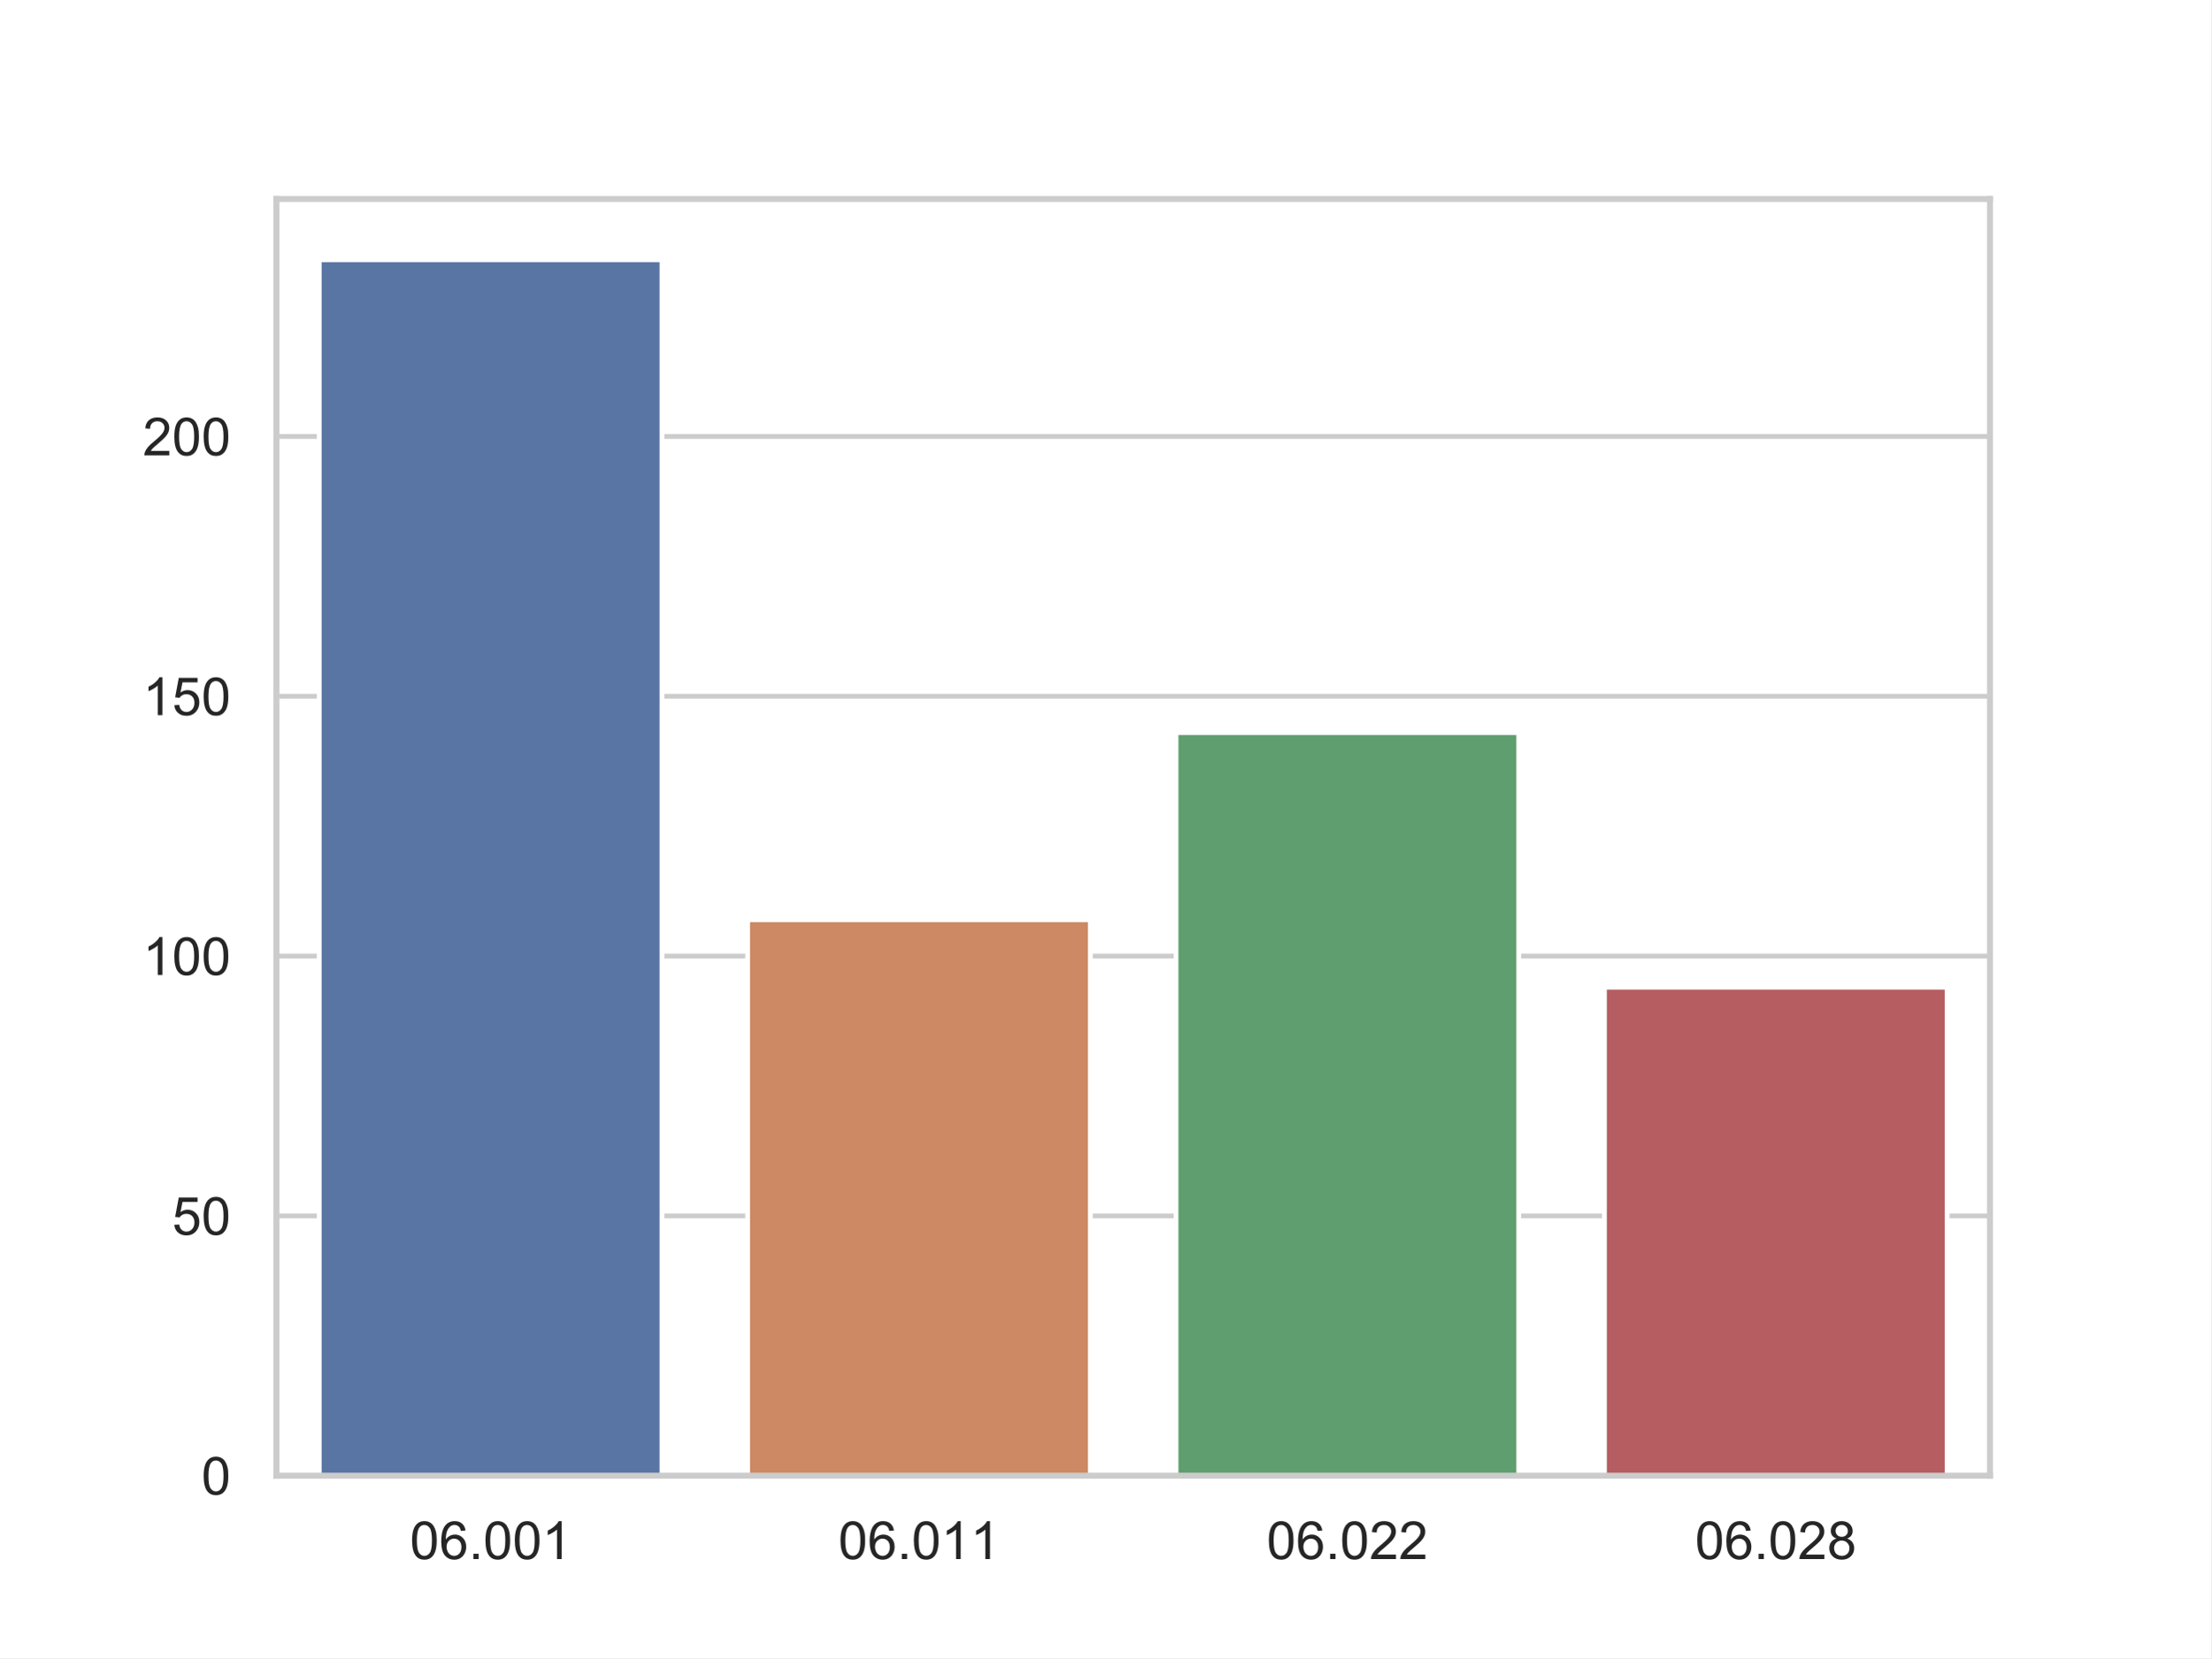
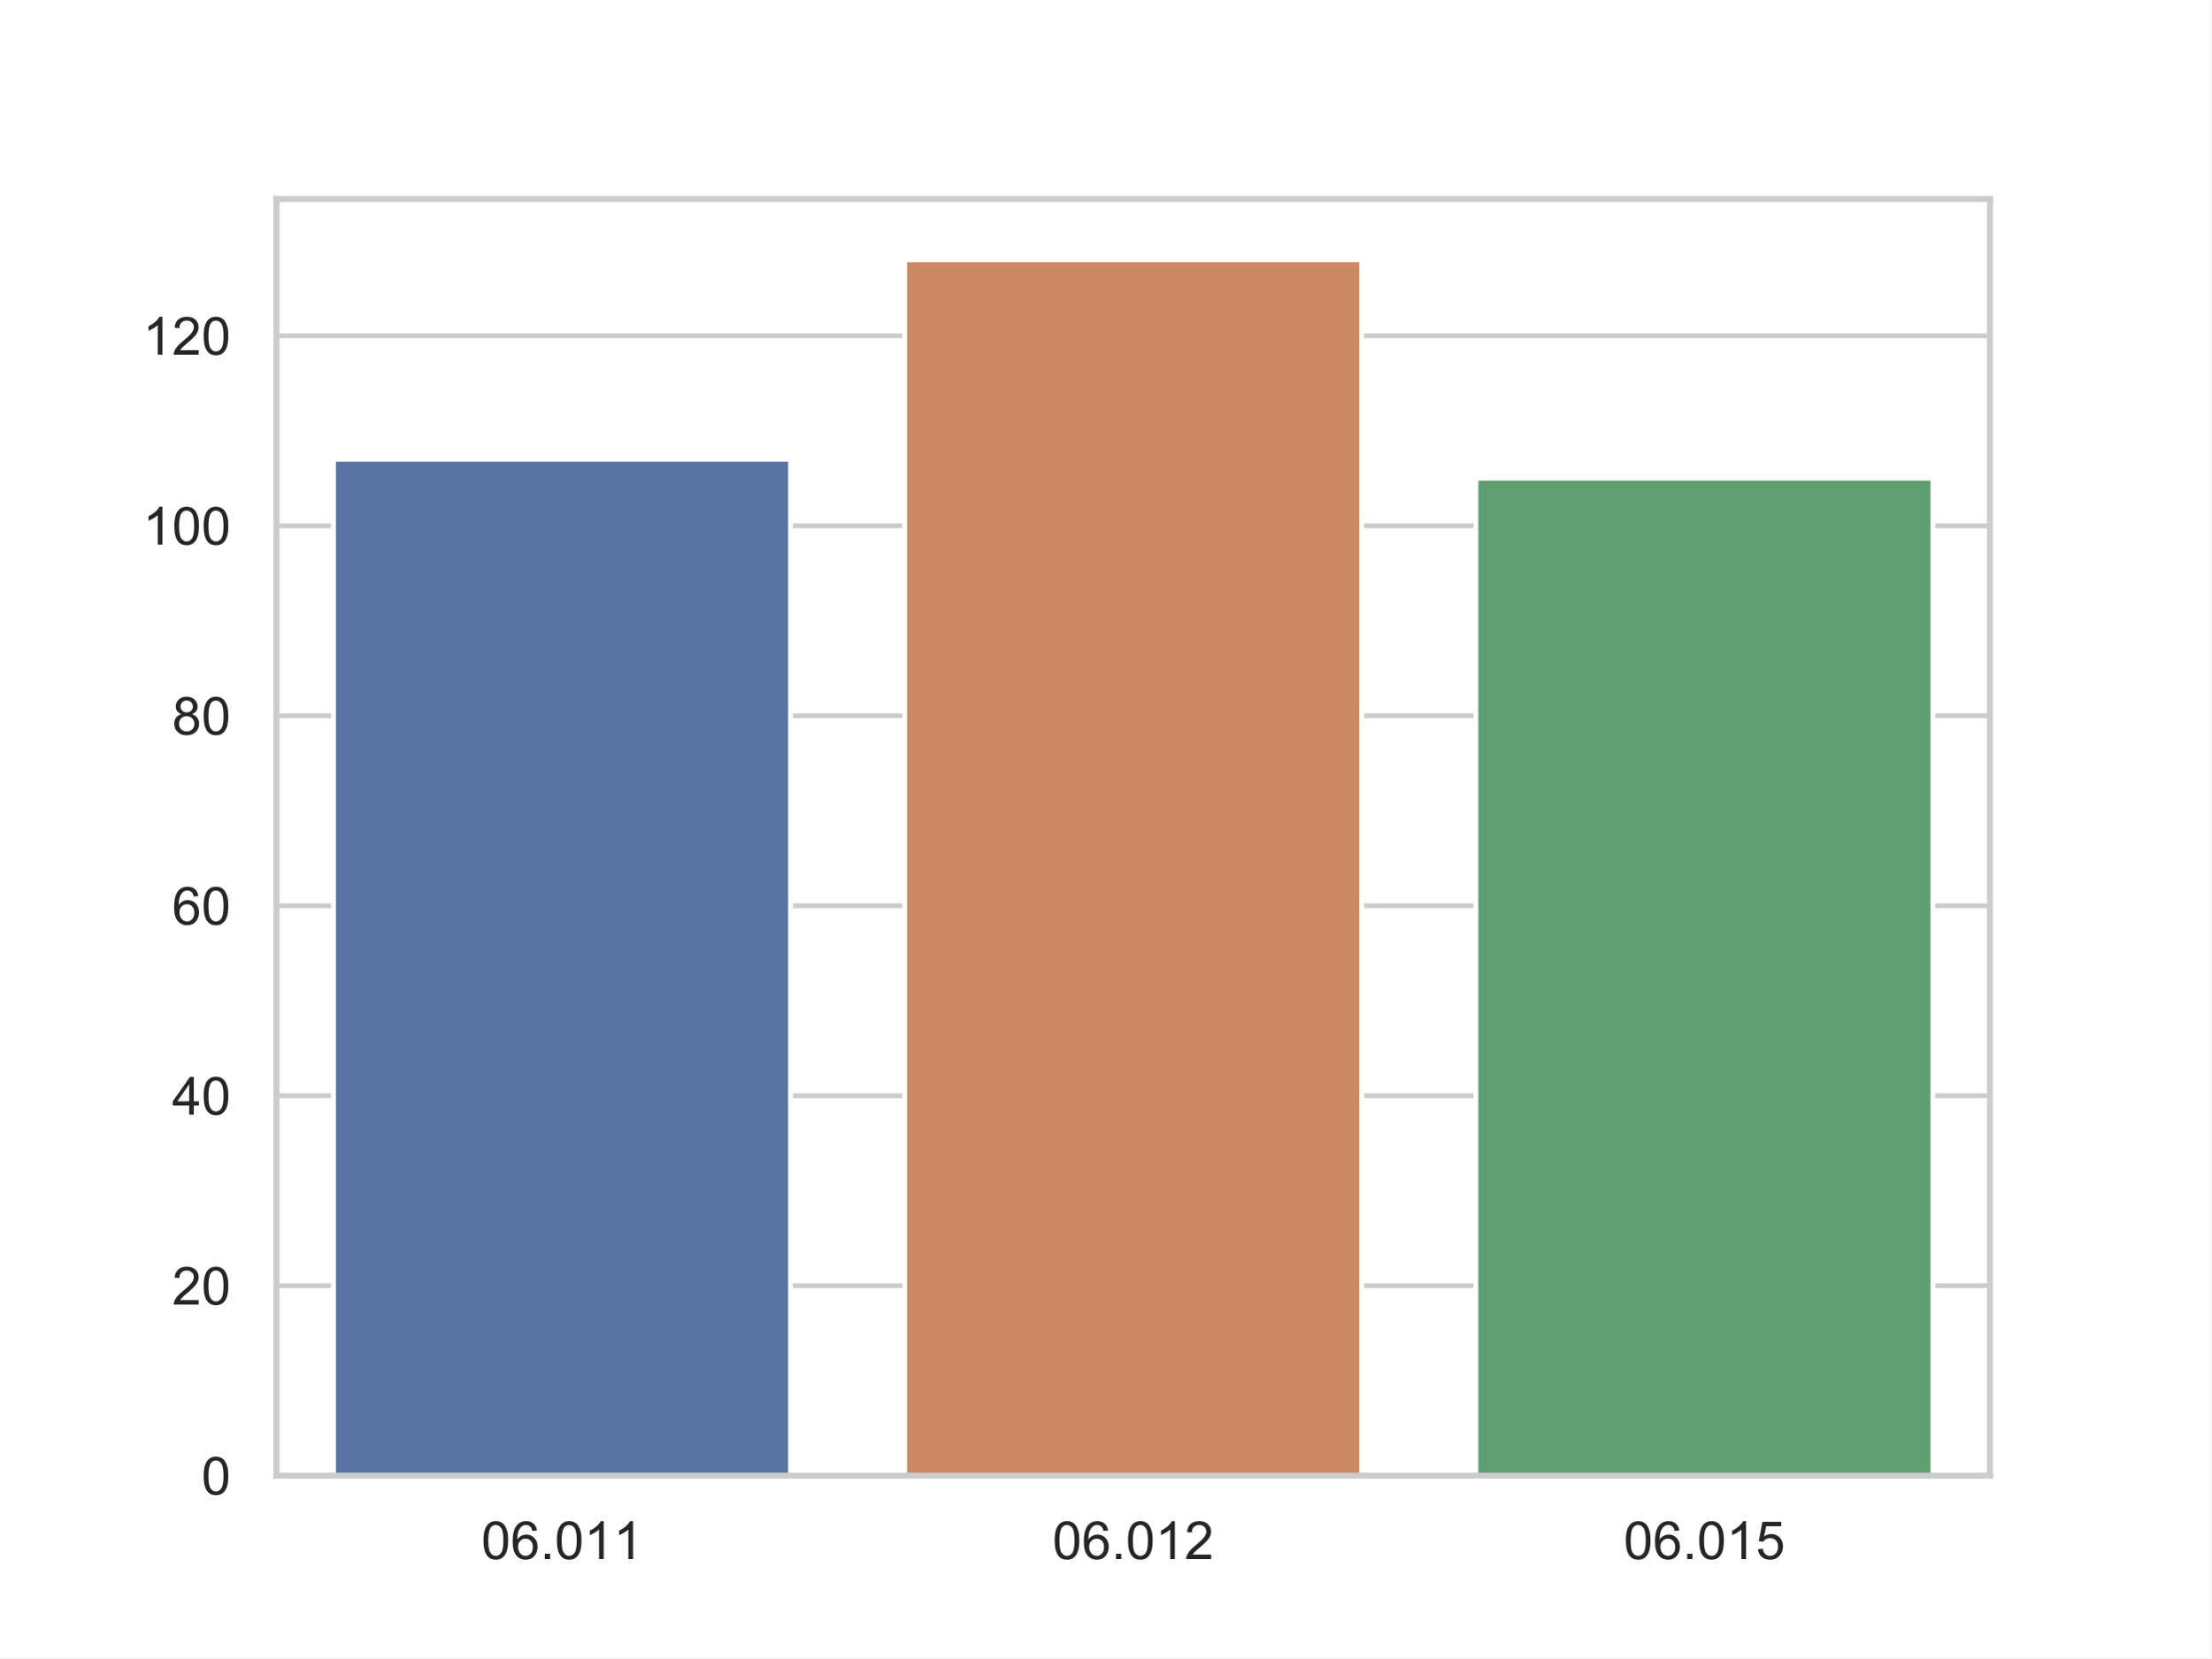
<svg xmlns="http://www.w3.org/2000/svg" xmlns:xlink="http://www.w3.org/1999/xlink" height="345.6pt" version="1.1" viewBox="0 0 460.8 345.6" width="460.8pt">
  <defs>
    <style type="text/css">
*{stroke-linecap:butt;stroke-linejoin:round;}
  </style>
  </defs>
  <g id="figure_1">
    <g id="patch_1">
      <path d="M 0 345.6  L 460.8 345.6  L 460.8 0  L 0 0  z " style="fill:#ffffff;" />
    </g>
    <g id="axes_1">
      <g id="patch_2">
        <path d="M 57.6 307.584  L 414.72 307.584  L 414.72 41.472  L 57.6 41.472  z " style="fill:#ffffff;" />
      </g>
      <g id="matplotlib.axis_1">
        <g id="xtick_1">
          <g id="text_1">
            <defs>
              <path d="M 4.156 35.297  Q 4.156 48 6.766 55.734  Q 9.375 63.484 14.516 67.672  Q 19.672 71.875 27.484 71.875  Q 33.25 71.875 37.594 69.547  Q 41.938 67.234 44.766 62.859  Q 47.609 58.5 49.219 52.219  Q 50.828 45.953 50.828 35.297  Q 50.828 22.703 48.234 14.969  Q 45.656 7.234 40.5 3  Q 35.359 -1.219 27.484 -1.219  Q 17.141 -1.219 11.234 6.203  Q 4.156 15.141 4.156 35.297  z M 13.188 35.297  Q 13.188 17.672 17.312 11.828  Q 21.438 6 27.484 6  Q 33.547 6 37.672 11.859  Q 41.797 17.719 41.797 35.297  Q 41.797 52.984 37.672 58.781  Q 33.547 64.594 27.391 64.594  Q 21.344 64.594 17.719 59.469  Q 13.188 52.938 13.188 35.297  z " id="ArialMT-30" />
              <path d="M 49.75 54.047  L 41.016 53.375  Q 39.844 58.547 37.703 60.891  Q 34.125 64.656 28.906 64.656  Q 24.703 64.656 21.531 62.312  Q 17.391 59.281 14.984 53.469  Q 12.594 47.656 12.5 36.922  Q 15.672 41.75 20.266 44.094  Q 24.859 46.438 29.891 46.438  Q 38.672 46.438 44.844 39.969  Q 51.031 33.5 51.031 23.25  Q 51.031 16.5 48.125 10.719  Q 45.219 4.938 40.141 1.859  Q 35.062 -1.219 28.609 -1.219  Q 17.625 -1.219 10.688 6.859  Q 3.766 14.938 3.766 33.5  Q 3.766 54.25 11.422 63.672  Q 18.109 71.875 29.438 71.875  Q 37.891 71.875 43.281 67.141  Q 48.688 62.406 49.75 54.047  z M 13.875 23.188  Q 13.875 18.656 15.797 14.5  Q 17.719 10.359 21.188 8.172  Q 24.656 6 28.469 6  Q 34.031 6 38.031 10.484  Q 42.047 14.984 42.047 22.703  Q 42.047 30.125 38.078 34.391  Q 34.125 38.672 28.125 38.672  Q 22.172 38.672 18.016 34.391  Q 13.875 30.125 13.875 23.188  z " id="ArialMT-36" />
              <path d="M 9.078 0  L 9.078 10.016  L 19.094 10.016  L 19.094 0  z " id="ArialMT-2e" />
              <path d="M 37.25 0  L 28.469 0  L 28.469 56  Q 25.297 52.984 20.141 49.953  Q 14.984 46.922 10.891 45.406  L 10.891 53.906  Q 18.266 57.375 23.781 62.297  Q 29.297 67.234 31.594 71.875  L 37.25 71.875  z " id="ArialMT-31" />
            </defs>
-             <g style="fill:#262626;" transform="translate(85.41945 324.9576)scale(0.11 -0.11)">
-               <use xlink:href="#ArialMT-30" />
-               <use x="55.615" xlink:href="#ArialMT-36" />
-               <use x="111.23" xlink:href="#ArialMT-2e" />
-               <use x="139.014" xlink:href="#ArialMT-30" />
-               <use x="194.629" xlink:href="#ArialMT-30" />
-               <use x="250.244" xlink:href="#ArialMT-31" />
-             </g>
-           </g>
-         </g>
-         <g id="xtick_2">
-           <g id="text_2">
-             <g style="fill:#262626;" transform="translate(174.7055 324.9576)scale(0.11 -0.11)">
+             <g style="fill:#262626;" transform="translate(100.3055 324.9576)scale(0.11 -0.11)">
              <use xlink:href="#ArialMT-30" />
              <use x="55.615" xlink:href="#ArialMT-36" />
              <use x="111.23" xlink:href="#ArialMT-2e" />
              <use x="139.014" xlink:href="#ArialMT-30" />
              <use x="194.629" xlink:href="#ArialMT-31" />
              <use x="250.135" xlink:href="#ArialMT-31" />
            </g>
          </g>
        </g>
-         <g id="xtick_3">
-           <g id="text_3">
+         <g id="xtick_2">
+           <g id="text_2">
            <defs>
              <path d="M 50.344 8.453  L 50.344 0  L 3.031 0  Q 2.938 3.172 4.047 6.109  Q 5.859 10.938 9.828 15.625  Q 13.812 20.312 21.344 26.469  Q 33.016 36.031 37.109 41.625  Q 41.219 47.219 41.219 52.203  Q 41.219 57.422 37.469 61  Q 33.734 64.594 27.734 64.594  Q 21.391 64.594 17.578 60.781  Q 13.766 56.984 13.719 50.25  L 4.688 51.172  Q 5.609 61.281 11.656 66.578  Q 17.719 71.875 27.938 71.875  Q 38.234 71.875 44.234 66.156  Q 50.25 60.453 50.25 52  Q 50.25 47.703 48.484 43.547  Q 46.734 39.406 42.656 34.812  Q 38.578 30.219 29.109 22.219  Q 21.188 15.578 18.938 13.203  Q 16.703 10.844 15.234 8.453  z " id="ArialMT-32" />
            </defs>
-             <g style="fill:#262626;" transform="translate(263.9795 324.9576)scale(0.11 -0.11)">
+             <g style="fill:#262626;" transform="translate(219.3395 324.9576)scale(0.11 -0.11)">
              <use xlink:href="#ArialMT-30" />
              <use x="55.615" xlink:href="#ArialMT-36" />
              <use x="111.23" xlink:href="#ArialMT-2e" />
              <use x="139.014" xlink:href="#ArialMT-30" />
-               <use x="194.629" xlink:href="#ArialMT-32" />
+               <use x="194.629" xlink:href="#ArialMT-31" />
              <use x="250.244" xlink:href="#ArialMT-32" />
            </g>
          </g>
        </g>
-         <g id="xtick_4">
-           <g id="text_4">
+         <g id="xtick_3">
+           <g id="text_3">
            <defs>
-               <path d="M 17.672 38.812  Q 12.203 40.828 9.562 44.531  Q 6.938 48.25 6.938 53.422  Q 6.938 61.234 12.547 66.547  Q 18.172 71.875 27.484 71.875  Q 36.859 71.875 42.578 66.422  Q 48.297 60.984 48.297 53.172  Q 48.297 48.188 45.672 44.5  Q 43.062 40.828 37.75 38.812  Q 44.344 36.672 47.781 31.875  Q 51.219 27.094 51.219 20.453  Q 51.219 11.281 44.719 5.031  Q 38.234 -1.219 27.641 -1.219  Q 17.047 -1.219 10.547 5.047  Q 4.047 11.328 4.047 20.703  Q 4.047 27.688 7.594 32.391  Q 11.141 37.109 17.672 38.812  z M 15.922 53.719  Q 15.922 48.641 19.188 45.406  Q 22.469 42.188 27.688 42.188  Q 32.766 42.188 36.016 45.375  Q 39.266 48.578 39.266 53.219  Q 39.266 58.062 35.906 61.359  Q 32.562 64.656 27.594 64.656  Q 22.562 64.656 19.234 61.422  Q 15.922 58.203 15.922 53.719  z M 13.094 20.656  Q 13.094 16.891 14.875 13.375  Q 16.656 9.859 20.172 7.922  Q 23.688 6 27.734 6  Q 34.031 6 38.125 10.047  Q 42.234 14.109 42.234 20.359  Q 42.234 26.703 38.016 30.859  Q 33.797 35.016 27.438 35.016  Q 21.234 35.016 17.156 30.906  Q 13.094 26.812 13.094 20.656  z " id="ArialMT-38" />
+               <path d="M 4.156 18.75  L 13.375 19.531  Q 14.406 12.797 18.141 9.391  Q 21.875 6 27.156 6  Q 33.5 6 37.891 10.781  Q 42.281 15.578 42.281 23.484  Q 42.281 31 38.062 35.344  Q 33.844 39.703 27 39.703  Q 22.75 39.703 19.328 37.766  Q 15.922 35.844 13.969 32.766  L 5.719 33.844  L 12.641 70.609  L 48.25 70.609  L 48.25 62.203  L 19.672 62.203  L 15.828 42.969  Q 22.266 47.469 29.344 47.469  Q 38.719 47.469 45.156 40.969  Q 51.609 34.469 51.609 24.266  Q 51.609 14.547 45.953 7.469  Q 39.062 -1.219 27.156 -1.219  Q 17.391 -1.219 11.203 4.25  Q 5.031 9.719 4.156 18.75  z " id="ArialMT-35" />
            </defs>
-             <g style="fill:#262626;" transform="translate(353.2595 324.9576)scale(0.11 -0.11)">
+             <g style="fill:#262626;" transform="translate(338.3795 324.9576)scale(0.11 -0.11)">
              <use xlink:href="#ArialMT-30" />
              <use x="55.615" xlink:href="#ArialMT-36" />
              <use x="111.23" xlink:href="#ArialMT-2e" />
              <use x="139.014" xlink:href="#ArialMT-30" />
-               <use x="194.629" xlink:href="#ArialMT-32" />
-               <use x="250.244" xlink:href="#ArialMT-38" />
+               <use x="194.629" xlink:href="#ArialMT-31" />
+               <use x="250.244" xlink:href="#ArialMT-35" />
            </g>
          </g>
        </g>
      </g>
      <g id="matplotlib.axis_2">
        <g id="ytick_1">
          <g id="line2d_1">
-             <path clip-path="url(#p74d56f9b56)" d="M 57.6 307.584  L 414.72 307.584  " style="fill:none;stroke:#cccccc;stroke-linecap:round;" />
+             <path clip-path="url(#p44b019f3cb)" d="M 57.6 307.584  L 414.72 307.584  " style="fill:none;stroke:#cccccc;stroke-linecap:round;" />
          </g>
-           <g id="text_5">
+           <g id="text_4">
            <g style="fill:#262626;" transform="translate(41.98297 311.5208)scale(0.11 -0.11)">
              <use xlink:href="#ArialMT-30" />
            </g>
          </g>
        </g>
        <g id="ytick_2">
          <g id="line2d_2">
-             <path clip-path="url(#p74d56f9b56)" d="M 57.6 253.43  L 414.72 253.43  " style="fill:none;stroke:#cccccc;stroke-linecap:round;" />
+             <path clip-path="url(#p44b019f3cb)" d="M 57.6 267.984  L 414.72 267.984  " style="fill:none;stroke:#cccccc;stroke-linecap:round;" />
          </g>
-           <g id="text_6">
-             <defs>
-               <path d="M 4.156 18.75  L 13.375 19.531  Q 14.406 12.797 18.141 9.391  Q 21.875 6 27.156 6  Q 33.5 6 37.891 10.781  Q 42.281 15.578 42.281 23.484  Q 42.281 31 38.062 35.344  Q 33.844 39.703 27 39.703  Q 22.75 39.703 19.328 37.766  Q 15.922 35.844 13.969 32.766  L 5.719 33.844  L 12.641 70.609  L 48.25 70.609  L 48.25 62.203  L 19.672 62.203  L 15.828 42.969  Q 22.266 47.469 29.344 47.469  Q 38.719 47.469 45.156 40.969  Q 51.609 34.469 51.609 24.266  Q 51.609 14.547 45.953 7.469  Q 39.062 -1.219 27.156 -1.219  Q 17.391 -1.219 11.203 4.25  Q 5.031 9.719 4.156 18.75  z " id="ArialMT-35" />
-             </defs>
-             <g style="fill:#262626;" transform="translate(35.86594 257.367)scale(0.11 -0.11)">
-               <use xlink:href="#ArialMT-35" />
+           <g id="text_5">
+             <g style="fill:#262626;" transform="translate(35.86594 271.9208)scale(0.11 -0.11)">
+               <use xlink:href="#ArialMT-32" />
              <use x="55.615" xlink:href="#ArialMT-30" />
            </g>
          </g>
        </g>
        <g id="ytick_3">
          <g id="line2d_3">
-             <path clip-path="url(#p74d56f9b56)" d="M 57.6 199.276  L 414.72 199.276  " style="fill:none;stroke:#cccccc;stroke-linecap:round;" />
+             <path clip-path="url(#p44b019f3cb)" d="M 57.6 228.384  L 414.72 228.384  " style="fill:none;stroke:#cccccc;stroke-linecap:round;" />
+           </g>
+           <g id="text_6">
+             <defs>
+               <path d="M 32.328 0  L 32.328 17.141  L 1.266 17.141  L 1.266 25.203  L 33.938 71.578  L 41.109 71.578  L 41.109 25.203  L 50.781 25.203  L 50.781 17.141  L 41.109 17.141  L 41.109 0  z M 32.328 25.203  L 32.328 57.469  L 9.906 25.203  z " id="ArialMT-34" />
+             </defs>
+             <g style="fill:#262626;" transform="translate(35.86594 232.3208)scale(0.11 -0.11)">
+               <use xlink:href="#ArialMT-34" />
+               <use x="55.615" xlink:href="#ArialMT-30" />
+             </g>
+           </g>
+         </g>
+         <g id="ytick_4">
+           <g id="line2d_4">
+             <path clip-path="url(#p44b019f3cb)" d="M 57.6 188.784  L 414.72 188.784  " style="fill:none;stroke:#cccccc;stroke-linecap:round;" />
          </g>
          <g id="text_7">
-             <g style="fill:#262626;" transform="translate(29.74891 203.2131)scale(0.11 -0.11)">
+             <g style="fill:#262626;" transform="translate(35.86594 192.7208)scale(0.11 -0.11)">
+               <use xlink:href="#ArialMT-36" />
+               <use x="55.615" xlink:href="#ArialMT-30" />
+             </g>
+           </g>
+         </g>
+         <g id="ytick_5">
+           <g id="line2d_5">
+             <path clip-path="url(#p44b019f3cb)" d="M 57.6 149.184  L 414.72 149.184  " style="fill:none;stroke:#cccccc;stroke-linecap:round;" />
+           </g>
+           <g id="text_8">
+             <defs>
+               <path d="M 17.672 38.812  Q 12.203 40.828 9.562 44.531  Q 6.938 48.25 6.938 53.422  Q 6.938 61.234 12.547 66.547  Q 18.172 71.875 27.484 71.875  Q 36.859 71.875 42.578 66.422  Q 48.297 60.984 48.297 53.172  Q 48.297 48.188 45.672 44.5  Q 43.062 40.828 37.75 38.812  Q 44.344 36.672 47.781 31.875  Q 51.219 27.094 51.219 20.453  Q 51.219 11.281 44.719 5.031  Q 38.234 -1.219 27.641 -1.219  Q 17.047 -1.219 10.547 5.047  Q 4.047 11.328 4.047 20.703  Q 4.047 27.688 7.594 32.391  Q 11.141 37.109 17.672 38.812  z M 15.922 53.719  Q 15.922 48.641 19.188 45.406  Q 22.469 42.188 27.688 42.188  Q 32.766 42.188 36.016 45.375  Q 39.266 48.578 39.266 53.219  Q 39.266 58.062 35.906 61.359  Q 32.562 64.656 27.594 64.656  Q 22.562 64.656 19.234 61.422  Q 15.922 58.203 15.922 53.719  z M 13.094 20.656  Q 13.094 16.891 14.875 13.375  Q 16.656 9.859 20.172 7.922  Q 23.688 6 27.734 6  Q 34.031 6 38.125 10.047  Q 42.234 14.109 42.234 20.359  Q 42.234 26.703 38.016 30.859  Q 33.797 35.016 27.438 35.016  Q 21.234 35.016 17.156 30.906  Q 13.094 26.812 13.094 20.656  z " id="ArialMT-38" />
+             </defs>
+             <g style="fill:#262626;" transform="translate(35.86594 153.1208)scale(0.11 -0.11)">
+               <use xlink:href="#ArialMT-38" />
+               <use x="55.615" xlink:href="#ArialMT-30" />
+             </g>
+           </g>
+         </g>
+         <g id="ytick_6">
+           <g id="line2d_6">
+             <path clip-path="url(#p44b019f3cb)" d="M 57.6 109.584  L 414.72 109.584  " style="fill:none;stroke:#cccccc;stroke-linecap:round;" />
+           </g>
+           <g id="text_9">
+             <g style="fill:#262626;" transform="translate(29.74891 113.5208)scale(0.11 -0.11)">
              <use xlink:href="#ArialMT-31" />
              <use x="55.615" xlink:href="#ArialMT-30" />
              <use x="111.23" xlink:href="#ArialMT-30" />
            </g>
          </g>
        </g>
-         <g id="ytick_4">
-           <g id="line2d_4">
-             <path clip-path="url(#p74d56f9b56)" d="M 57.6 145.122  L 414.72 145.122  " style="fill:none;stroke:#cccccc;stroke-linecap:round;" />
+         <g id="ytick_7">
+           <g id="line2d_7">
+             <path clip-path="url(#p44b019f3cb)" d="M 57.6 69.984  L 414.72 69.984  " style="fill:none;stroke:#cccccc;stroke-linecap:round;" />
          </g>
-           <g id="text_8">
-             <g style="fill:#262626;" transform="translate(29.74891 149.0593)scale(0.11 -0.11)">
+           <g id="text_10">
+             <g style="fill:#262626;" transform="translate(29.74891 73.9208)scale(0.11 -0.11)">
              <use xlink:href="#ArialMT-31" />
-               <use x="55.615" xlink:href="#ArialMT-35" />
-               <use x="111.23" xlink:href="#ArialMT-30" />
-             </g>
-           </g>
-         </g>
-         <g id="ytick_5">
-           <g id="line2d_5">
-             <path clip-path="url(#p74d56f9b56)" d="M 57.6 90.969  L 414.72 90.969  " style="fill:none;stroke:#cccccc;stroke-linecap:round;" />
-           </g>
-           <g id="text_9">
-             <g style="fill:#262626;" transform="translate(29.74891 94.90541)scale(0.11 -0.11)">
-               <use xlink:href="#ArialMT-32" />
-               <use x="55.615" xlink:href="#ArialMT-30" />
+               <use x="55.615" xlink:href="#ArialMT-32" />
              <use x="111.23" xlink:href="#ArialMT-30" />
            </g>
          </g>
        </g>
      </g>
      <g id="patch_3">
-         <path clip-path="url(#p74d56f9b56)" d="M 66.528 307.584  L 137.952 307.584  L 137.952 54.144  L 66.528 54.144  z " style="fill:#5875a4;stroke:#ffffff;stroke-linejoin:miter;" />
+         <path clip-path="url(#p44b019f3cb)" d="M 69.504 307.584  L 164.736 307.584  L 164.736 95.724  L 69.504 95.724  z " style="fill:#5875a4;stroke:#ffffff;stroke-linejoin:miter;" />
      </g>
      <g id="patch_4">
-         <path clip-path="url(#p74d56f9b56)" d="M 155.808 307.584  L 227.232 307.584  L 227.232 191.695  L 155.808 191.695  z " style="fill:#cc8963;stroke:#ffffff;stroke-linejoin:miter;" />
+         <path clip-path="url(#p44b019f3cb)" d="M 188.544 307.584  L 283.776 307.584  L 283.776 54.144  L 188.544 54.144  z " style="fill:#cc8963;stroke:#ffffff;stroke-linejoin:miter;" />
      </g>
      <g id="patch_5">
-         <path clip-path="url(#p74d56f9b56)" d="M 245.088 307.584  L 316.512 307.584  L 316.512 152.704  L 245.088 152.704  z " style="fill:#5f9e6e;stroke:#ffffff;stroke-linejoin:miter;" />
+         <path clip-path="url(#p44b019f3cb)" d="M 307.584 307.584  L 402.816 307.584  L 402.816 99.684  L 307.584 99.684  z " style="fill:#5f9e6e;stroke:#ffffff;stroke-linejoin:miter;" />
+       </g>
+       <g id="line2d_8">
+         <path clip-path="url(#p44b019f3cb)" style="fill:none;stroke:#424242;stroke-linecap:round;stroke-width:2.7;" />
+       </g>
+       <g id="line2d_9">
+         <path clip-path="url(#p44b019f3cb)" style="fill:none;stroke:#424242;stroke-linecap:round;stroke-width:2.7;" />
+       </g>
+       <g id="line2d_10">
+         <path clip-path="url(#p44b019f3cb)" style="fill:none;stroke:#424242;stroke-linecap:round;stroke-width:2.7;" />
      </g>
      <g id="patch_6">
-         <path clip-path="url(#p74d56f9b56)" d="M 334.368 307.584  L 405.792 307.584  L 405.792 205.775  L 334.368 205.775  z " style="fill:#b55d60;stroke:#ffffff;stroke-linejoin:miter;" />
-       </g>
-       <g id="line2d_6">
-         <path clip-path="url(#p74d56f9b56)" style="fill:none;stroke:#424242;stroke-linecap:round;stroke-width:2.7;" />
-       </g>
-       <g id="line2d_7">
-         <path clip-path="url(#p74d56f9b56)" style="fill:none;stroke:#424242;stroke-linecap:round;stroke-width:2.7;" />
-       </g>
-       <g id="line2d_8">
-         <path clip-path="url(#p74d56f9b56)" style="fill:none;stroke:#424242;stroke-linecap:round;stroke-width:2.7;" />
-       </g>
-       <g id="line2d_9">
-         <path clip-path="url(#p74d56f9b56)" style="fill:none;stroke:#424242;stroke-linecap:round;stroke-width:2.7;" />
+         <path d="M 57.6 307.584  L 57.6 41.472  " style="fill:none;stroke:#cccccc;stroke-linecap:square;stroke-linejoin:miter;stroke-width:1.25;" />
      </g>
      <g id="patch_7">
-         <path d="M 57.6 307.584  L 57.6 41.472  " style="fill:none;stroke:#cccccc;stroke-linecap:square;stroke-linejoin:miter;stroke-width:1.25;" />
+         <path d="M 414.72 307.584  L 414.72 41.472  " style="fill:none;stroke:#cccccc;stroke-linecap:square;stroke-linejoin:miter;stroke-width:1.25;" />
      </g>
      <g id="patch_8">
-         <path d="M 414.72 307.584  L 414.72 41.472  " style="fill:none;stroke:#cccccc;stroke-linecap:square;stroke-linejoin:miter;stroke-width:1.25;" />
+         <path d="M 57.6 307.584  L 414.72 307.584  " style="fill:none;stroke:#cccccc;stroke-linecap:square;stroke-linejoin:miter;stroke-width:1.25;" />
      </g>
      <g id="patch_9">
-         <path d="M 57.6 307.584  L 414.72 307.584  " style="fill:none;stroke:#cccccc;stroke-linecap:square;stroke-linejoin:miter;stroke-width:1.25;" />
-       </g>
-       <g id="patch_10">
        <path d="M 57.6 41.472  L 414.72 41.472  " style="fill:none;stroke:#cccccc;stroke-linecap:square;stroke-linejoin:miter;stroke-width:1.25;" />
      </g>
    </g>
  </g>
  <defs>
-     <clipPath id="p74d56f9b56">
+     <clipPath id="p44b019f3cb">
      <rect height="266.112" width="357.12" x="57.6" y="41.472" />
    </clipPath>
  </defs>
</svg>
